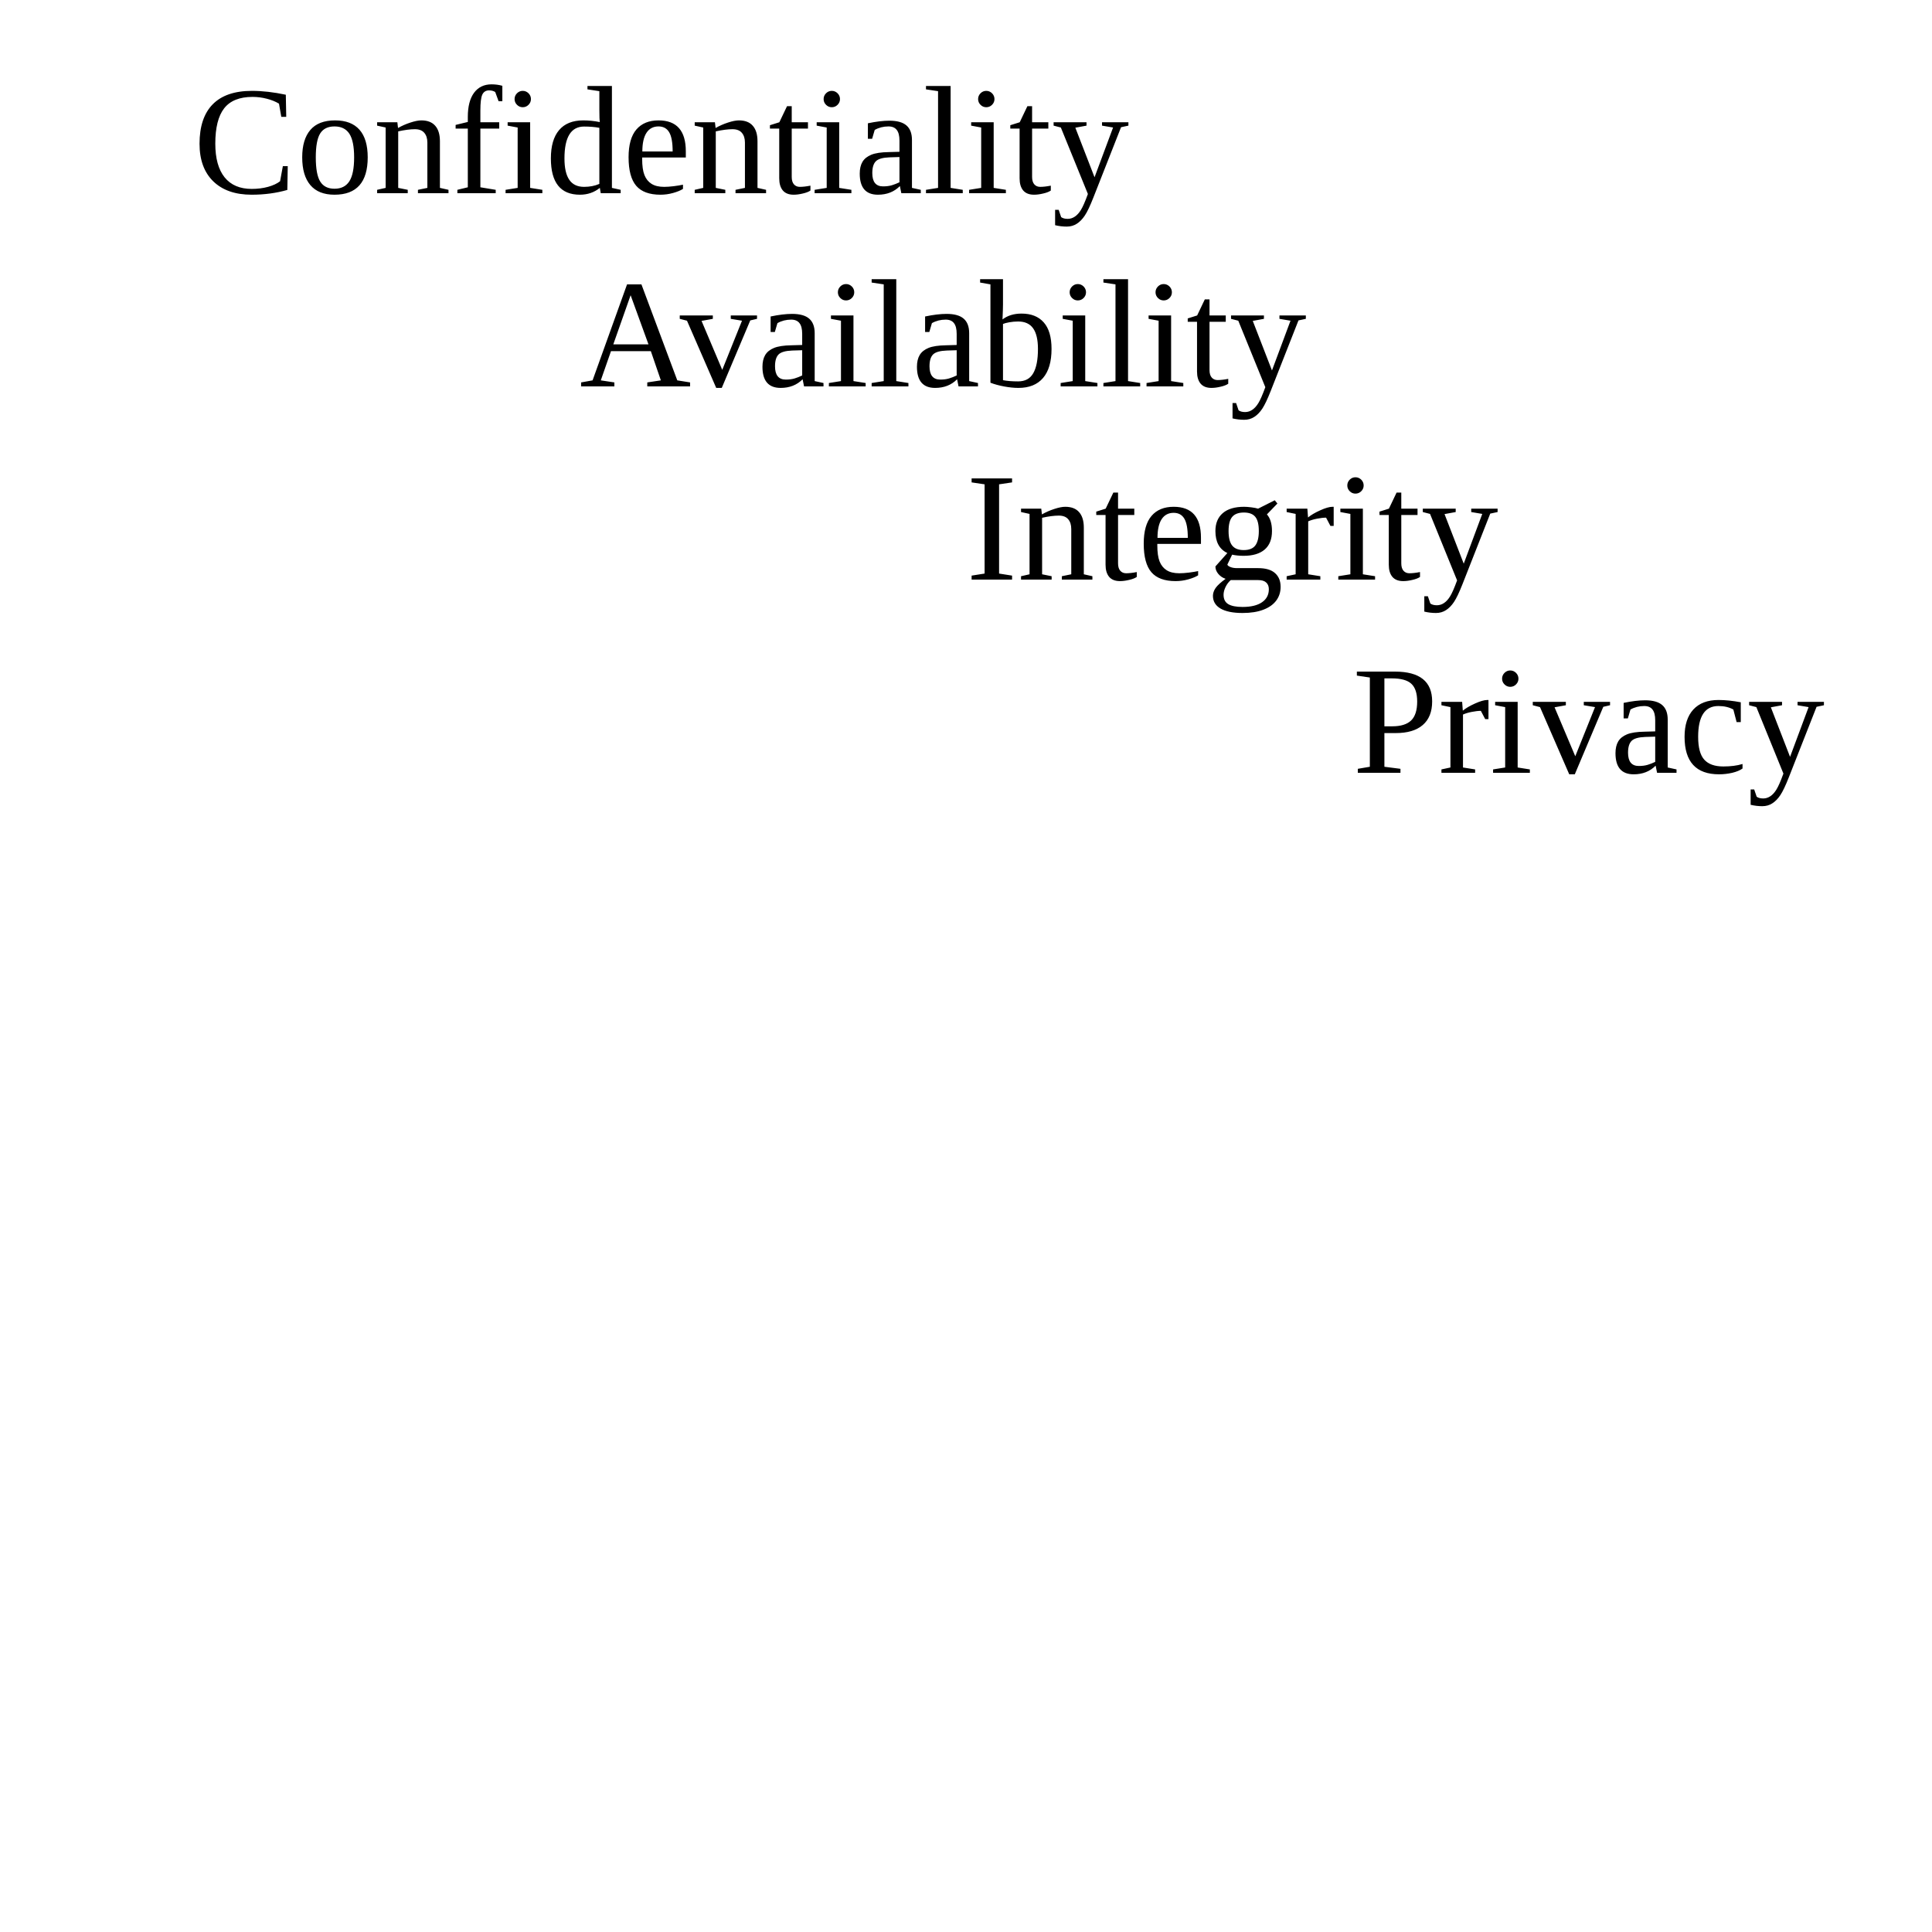
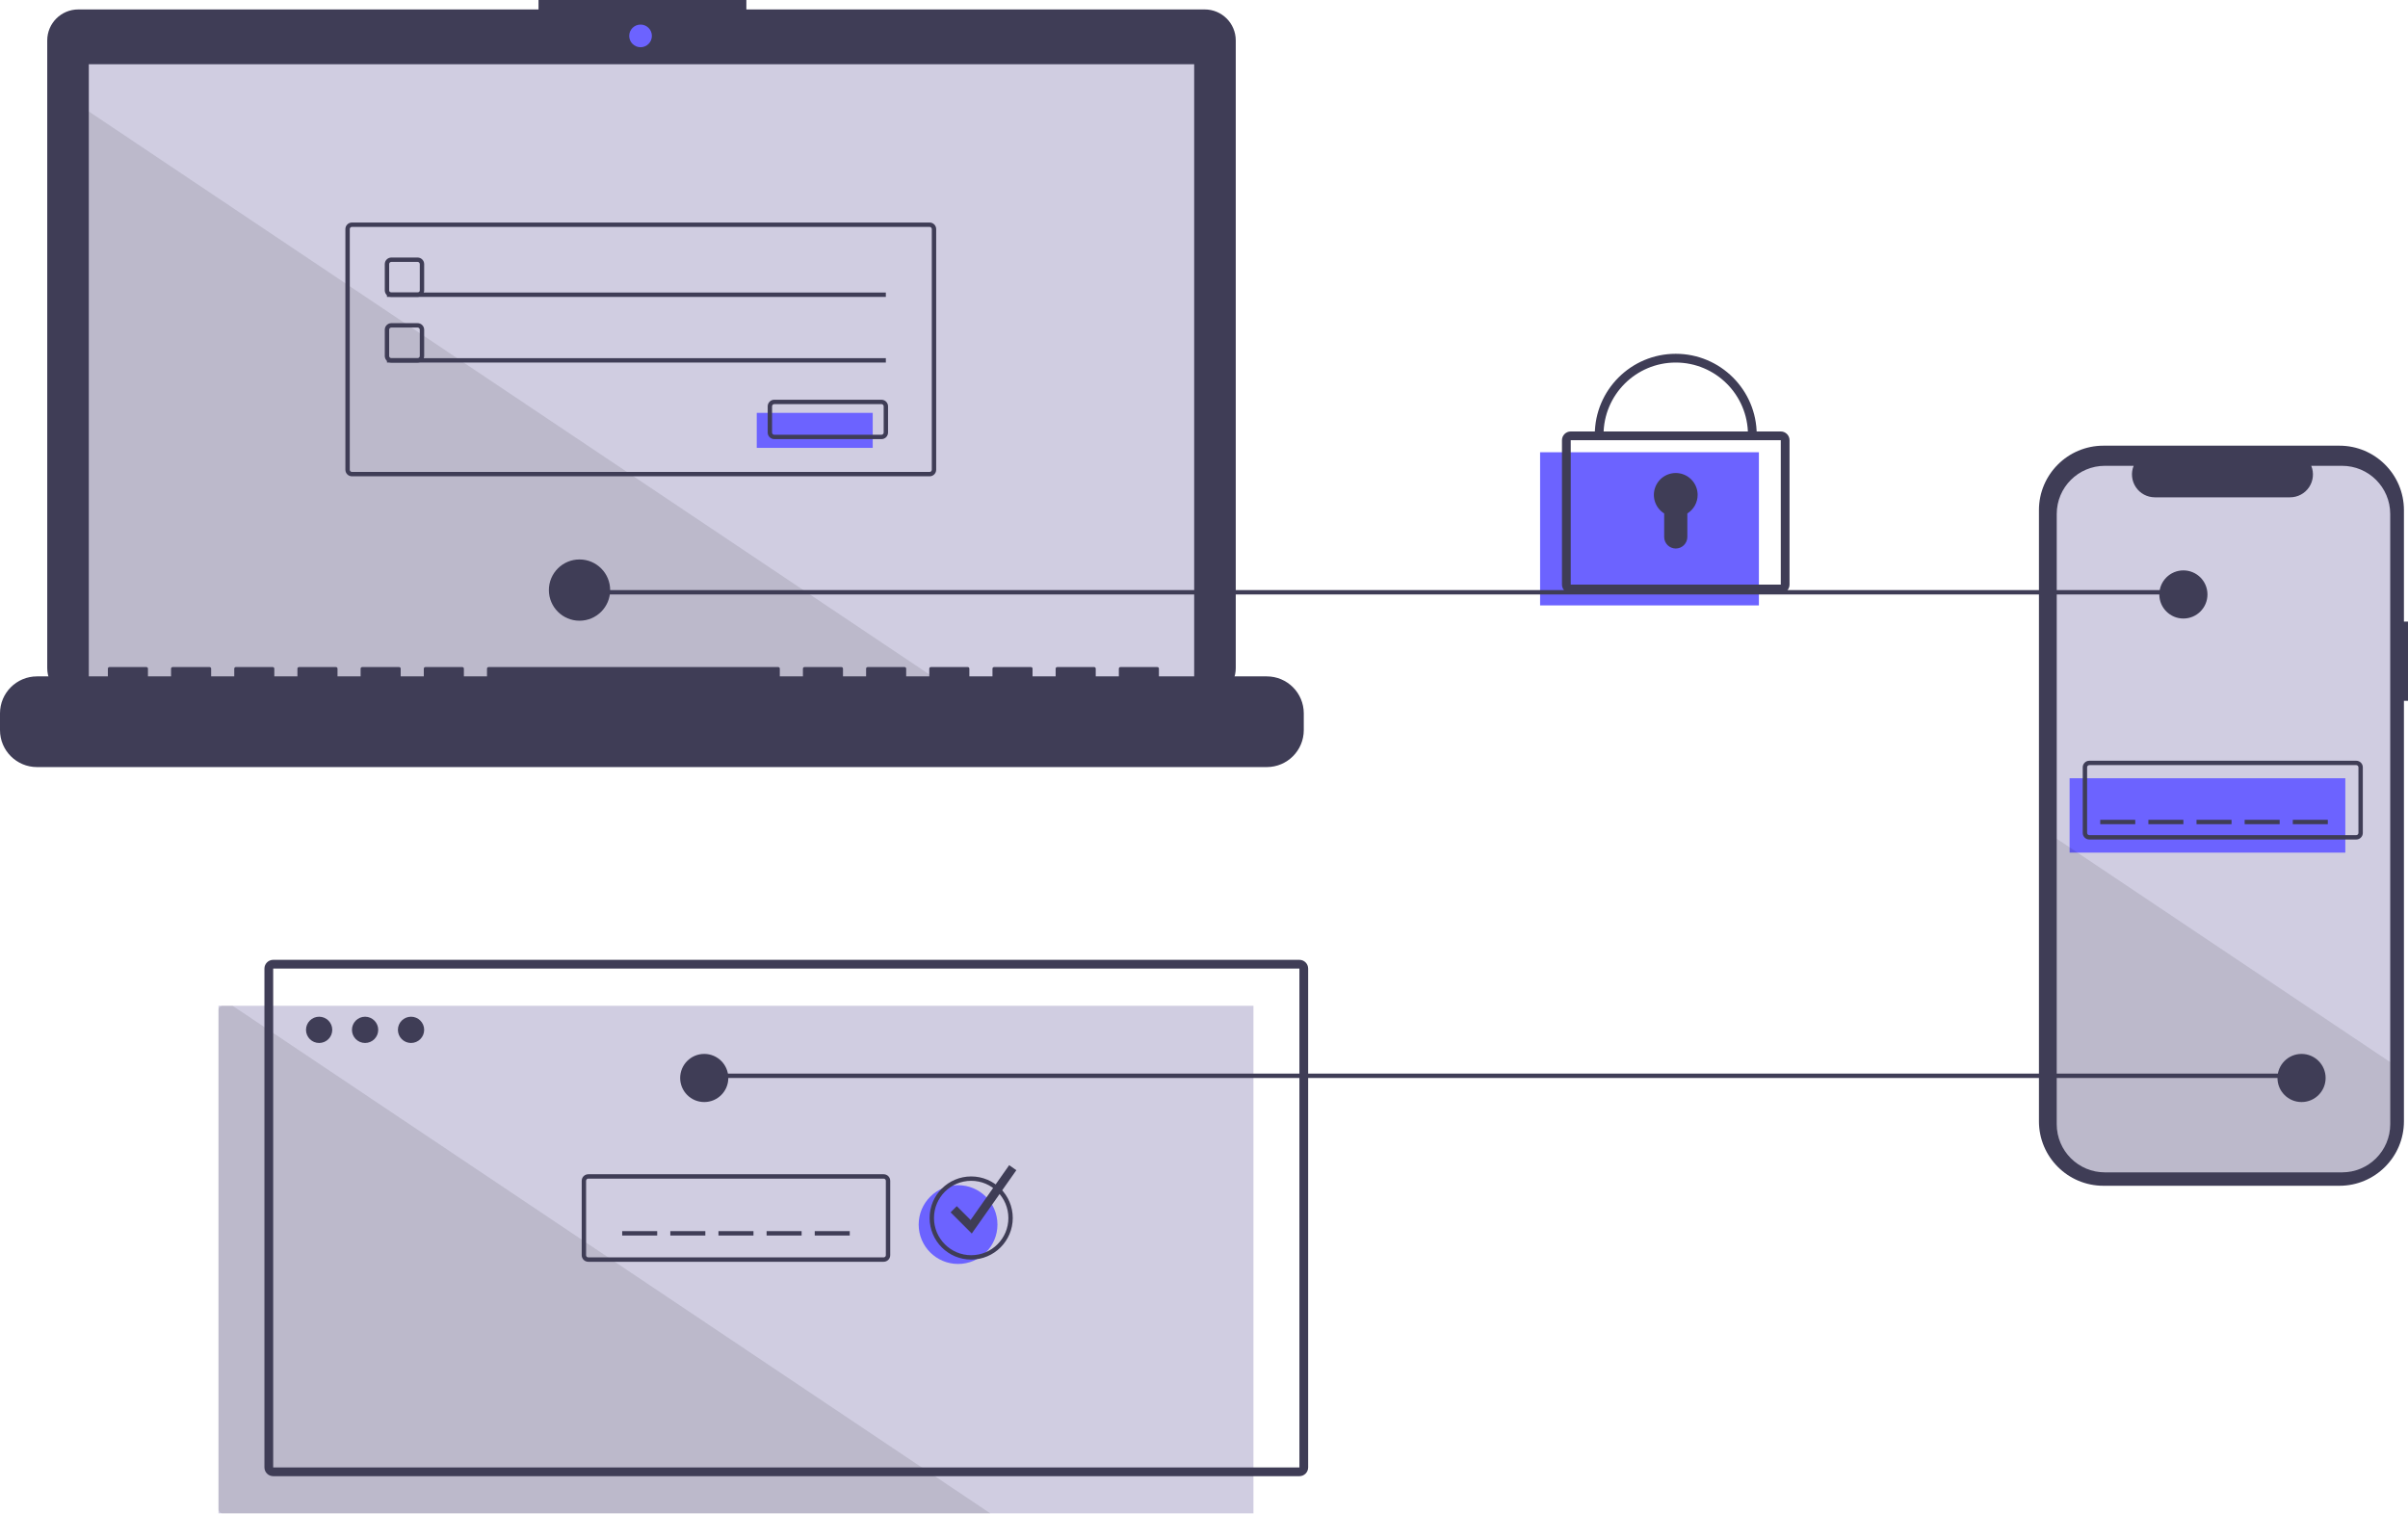
- <svg xmlns="http://www.w3.org/2000/svg" width="500" height="500">
-   <style>
- 		@keyframes fade-in-out {
- 		0%, 100% { opacity: 0; }
- 		50% { opacity: 1; }
- 		}
- 	</style>
-   <g>
-     <text x="50" y="50" font-size="40" fill="black" style="animation: fade-in-out 10s infinite; animation-delay: 0s;">Confidentiality </text>
-     <text x="150" y="100" font-size="40" fill="black" style="animation: fade-in-out 10s infinite; animation-delay: 1s;">Availability </text>
-     <text x="250" y="150" font-size="40" fill="black" style="animation: fade-in-out 10s infinite; animation-delay: 3s;">Integrity</text>
-     <text x="350" y="200" font-size="40" fill="black" style="animation: fade-in-out 10s infinite; animation-delay: 5s;">Privacy</text>
-   </g>
+ <svg xmlns="http://www.w3.org/2000/svg" data-name="Layer 1" width="1100.501" height="691.707" viewBox="0 0 1100.501 691.707">
+   <path d="M1150.25,388.237h-1.859V337.322a29.468,29.468,0,0,0-29.469-29.469H1011.052a29.468,29.468,0,0,0-29.469,29.469V616.648a29.469,29.469,0,0,0,29.469,29.469h107.871a29.469,29.469,0,0,0,29.469-29.469V424.48h1.859Z" transform="translate(-49.74968 -104.1466)" fill="#3f3d56" />
+   <path d="M1142.121,339.053v278.92a22.011,22.011,0,0,1-22.01,22.01h-108.39a22.002,22.002,0,0,1-22-22.01v-278.92a22,22,0,0,1,22-22h13.15a10.461,10.461,0,0,0,9.68,14.4h61.8a10.44,10.44,0,0,0,9.68-14.4H1120.111A22.009,22.009,0,0,1,1142.121,339.053Z" transform="translate(-49.74968 -104.1466)" fill="#d0cde1" />
+   <rect x="945.851" y="355.707" width="126" height="34" fill="#6c63ff" />
+   <path d="M1126.601,487.853h-122a3.003,3.003,0,0,1-3-3v-30a3.003,3.003,0,0,1,3-3h122a3.003,3.003,0,0,1,3,3v30A3.003,3.003,0,0,1,1126.601,487.853Zm-122-34a1.001,1.001,0,0,0-1,1v30a1.001,1.001,0,0,0,1,1h122a1.001,1.001,0,0,0,1-1v-30a1.001,1.001,0,0,0-1-1Z" transform="translate(-49.74968 -104.1466)" fill="#3f3d56" />
+   <rect x="959.851" y="374.707" width="16" height="2" fill="#3f3d56" />
+   <rect x="981.851" y="374.707" width="16" height="2" fill="#3f3d56" />
+   <rect x="1003.851" y="374.707" width="16" height="2" fill="#3f3d56" />
+   <rect x="1025.851" y="374.707" width="16" height="2" fill="#3f3d56" />
+   <rect x="1047.851" y="374.707" width="16" height="2" fill="#3f3d56" />
+   <path d="M1142.121,589.613v28.36a22.011,22.011,0,0,1-22.01,22.01h-108.39a22.002,22.002,0,0,1-22-22.01v-130.46Z" transform="translate(-49.74968 -104.1466)" opacity="0.1" />
+   <rect x="99.851" y="459.707" width="473" height="232" fill="#d0cde1" />
+   <path d="M502.351,795.853H151.601a2.006,2.006,0,0,1-2-2v-228a2.006,2.006,0,0,1,2-2h4.44Z" transform="translate(-49.74968 -104.1466)" opacity="0.1" />
+   <rect x="318.851" y="490.707" width="733" height="2" fill="#3f3d56" />
+   <path d="M600.343,108.464H390.853v-4.318H295.862v4.318H85.509a14.17,14.17,0,0,0-14.17,14.17V409.491a14.17,14.17,0,0,0,14.17,14.17H600.343a14.17,14.17,0,0,0,14.17-14.17V122.635A14.17,14.17,0,0,0,600.343,108.464Z" transform="translate(-49.74968 -104.1466)" fill="#3f3d56" />
+   <rect x="40.591" y="29.357" width="505.17" height="284.98" fill="#d0cde1" />
+   <circle cx="292.744" cy="16.407" r="5.181" fill="#6c63ff" />
+   <path d="M240.601,239.853h-12a3.003,3.003,0,0,1-3-3v-12a3.003,3.003,0,0,1,3-3h12a3.003,3.003,0,0,1,3,3v12A3.003,3.003,0,0,1,240.601,239.853Zm-12-16a1.001,1.001,0,0,0-1,1v12a1.001,1.001,0,0,0,1,1h12a1.001,1.001,0,0,0,1-1v-12a1.001,1.001,0,0,0-1-1Z" transform="translate(-49.74968 -104.1466)" fill="#3f3d56" />
+   <rect x="176.851" y="133.707" width="228" height="2" fill="#3f3d56" />
+   <rect x="345.851" y="188.707" width="53" height="16" fill="#6c63ff" />
+   <path d="M452.601,304.853h-49a3.003,3.003,0,0,1-3-3v-12a3.003,3.003,0,0,1,3-3h49a3.003,3.003,0,0,1,3,3v12A3.003,3.003,0,0,1,452.601,304.853Zm-49-16a1.001,1.001,0,0,0-1,1v12a1.001,1.001,0,0,0,1,1h49a1.001,1.001,0,0,0,1-1v-12a1.001,1.001,0,0,0-1-1Z" transform="translate(-49.74968 -104.1466)" fill="#3f3d56" />
+   <rect x="703.851" y="206.707" width="100" height="70" fill="#6c63ff" />
+   <path d="M863.601,375.353h-96a4.004,4.004,0,0,1-4-4v-66a4.004,4.004,0,0,1,4-4h96a4.004,4.004,0,0,1,4,4v66A4.004,4.004,0,0,1,863.601,375.353Zm-96-70v66H863.604l-.003-66Z" transform="translate(-49.74968 -104.1466)" fill="#3f3d56" />
+   <path d="M852.601,302.853h-4a33,33,0,1,0-66,0h-4a37,37,0,1,1,74,0Z" transform="translate(-49.74968 -104.1466)" fill="#3f3d56" />
+   <path d="M825.601,330.353a10,10,0,1,0-15.294,8.473V349.559a5.294,5.294,0,0,0,5.294,5.294h0a5.294,5.294,0,0,0,5.294-5.294V338.826A9.983,9.983,0,0,0,825.601,330.353Z" transform="translate(-49.74968 -104.1466)" fill="#3f3d56" />
+   <rect x="284.351" y="562.707" width="16" height="2" fill="#3f3d56" />
+   <rect x="306.351" y="562.707" width="16" height="2" fill="#3f3d56" />
+   <rect x="328.351" y="562.707" width="16" height="2" fill="#3f3d56" />
+   <rect x="350.351" y="562.707" width="16" height="2" fill="#3f3d56" />
+   <rect x="372.351" y="562.707" width="16" height="2" fill="#3f3d56" />
+   <path d="M643.601,778.854H174.601a4.004,4.004,0,0,1-4-4v-228a4.004,4.004,0,0,1,4-4H643.601a4.004,4.004,0,0,1,4,4v228A4.004,4.004,0,0,1,643.601,778.854Zm-469-232v228H643.604l-.003-228Z" transform="translate(-49.74968 -104.1466)" fill="#3f3d56" />
+   <circle cx="145.851" cy="470.707" r="6" fill="#3f3d56" />
+   <circle cx="166.851" cy="470.707" r="6" fill="#3f3d56" />
+   <circle cx="187.851" cy="470.707" r="6" fill="#3f3d56" />
+   <path d="M453.601,680.853h-135a3.003,3.003,0,0,1-3-3v-34a3.003,3.003,0,0,1,3-3h135a3.003,3.003,0,0,1,3,3v34A3.003,3.003,0,0,1,453.601,680.853Zm-135-38a1.001,1.001,0,0,0-1,1v34a1.001,1.001,0,0,0,1,1h135a1.001,1.001,0,0,0,1-1v-34a1.001,1.001,0,0,0-1-1Z" transform="translate(-49.74968 -104.1466)" fill="#3f3d56" />
+   <circle cx="437.851" cy="559.707" r="18" fill="#6c63ff" />
+   <path d="M493.601,679.853a19,19,0,1,1,19-19A19.022,19.022,0,0,1,493.601,679.853Zm0-36a17,17,0,1,0,17,17A17.019,17.019,0,0,0,493.601,643.853Z" transform="translate(-49.74968 -104.1466)" fill="#3f3d56" />
+   <polygon points="444.118 563.803 434.437 554.121 437.265 551.293 443.584 557.611 461.216 532.555 464.487 534.858 444.118 563.803" fill="#3f3d56" />
+   <polygon points="433.761 314.337 40.591 314.337 40.591 50.947 433.761 314.337" opacity="0.1" />
+   <path d="M628.697,413.298H579.395v-3.552a.704.704,0,0,0-.704-.704H561.787a.704.704,0,0,0-.704.704v3.552H550.518v-3.552a.704.704,0,0,0-.704-.704H532.91a.704.704,0,0,0-.704.704v3.552H521.641v-3.552a.704.704,0,0,0-.704-.704H504.033a.704.704,0,0,0-.704.704v3.552H492.764v-3.552a.704.704,0,0,0-.704-.704H475.157a.704.704,0,0,0-.704.704v3.552H463.887v-3.552a.704.704,0,0,0-.704-.704H446.28a.704.704,0,0,0-.704.704v3.552H435.01v-3.552a.704.704,0,0,0-.704-.704H417.403a.704.704,0,0,0-.704.704v3.552H406.134v-3.552a.704.704,0,0,0-.704-.704H273.018a.704.704,0,0,0-.704.704v3.552H261.749v-3.552a.704.704,0,0,0-.704-.704H244.141a.704.704,0,0,0-.704.704v3.552H232.872v-3.552a.704.704,0,0,0-.704-.704H215.264a.704.704,0,0,0-.704.704v3.552H203.995v-3.552a.704.704,0,0,0-.704-.704H186.387a.704.704,0,0,0-.704.704v3.552H175.118v-3.552a.704.704,0,0,0-.704-.704H157.51a.704.704,0,0,0-.704.704v3.552H146.241v-3.552a.704.704,0,0,0-.704-.704H128.633a.704.704,0,0,0-.704.704v3.552H117.364v-3.552a.704.704,0,0,0-.704-.704H99.756a.704.704,0,0,0-.704.704v3.552H66.653A16.904,16.904,0,0,0,49.75,430.202v7.643a16.904,16.904,0,0,0,16.904,16.904H628.697A16.904,16.904,0,0,0,645.601,437.845V430.202A16.904,16.904,0,0,0,628.697,413.298Z" transform="translate(-49.74968 -104.1466)" fill="#3f3d56" />
+   <path d="M474.601,321.853h-264a3.003,3.003,0,0,1-3-3v-110a3.003,3.003,0,0,1,3-3h264a3.003,3.003,0,0,1,3,3v110A3.003,3.003,0,0,1,474.601,321.853Zm-264-114a1.001,1.001,0,0,0-1,1v110a1.001,1.001,0,0,0,1,1h264a1.001,1.001,0,0,0,1-1v-110a1.001,1.001,0,0,0-1-1Z" transform="translate(-49.74968 -104.1466)" fill="#3f3d56" />
+   <path d="M240.601,269.853h-12a3.003,3.003,0,0,1-3-3v-12a3.003,3.003,0,0,1,3-3h12a3.003,3.003,0,0,1,3,3v12A3.003,3.003,0,0,1,240.601,269.853Zm-12-16a1.001,1.001,0,0,0-1,1v12a1.001,1.001,0,0,0,1,1h12a1.001,1.001,0,0,0,1-1v-12a1.001,1.001,0,0,0-1-1Z" transform="translate(-49.74968 -104.1466)" fill="#3f3d56" />
+   <rect x="176.851" y="163.707" width="228" height="2" fill="#3f3d56" />
+   <rect x="264.851" y="269.707" width="733" height="2" fill="#3f3d56" />
+   <circle cx="264.851" cy="269.707" r="14" fill="#3f3d56" />
+   <circle cx="997.851" cy="271.707" r="11" fill="#3f3d56" />
+   <circle cx="1051.851" cy="492.707" r="11" fill="#3f3d56" />
+   <circle cx="321.851" cy="492.707" r="11" fill="#3f3d56" />
</svg>
